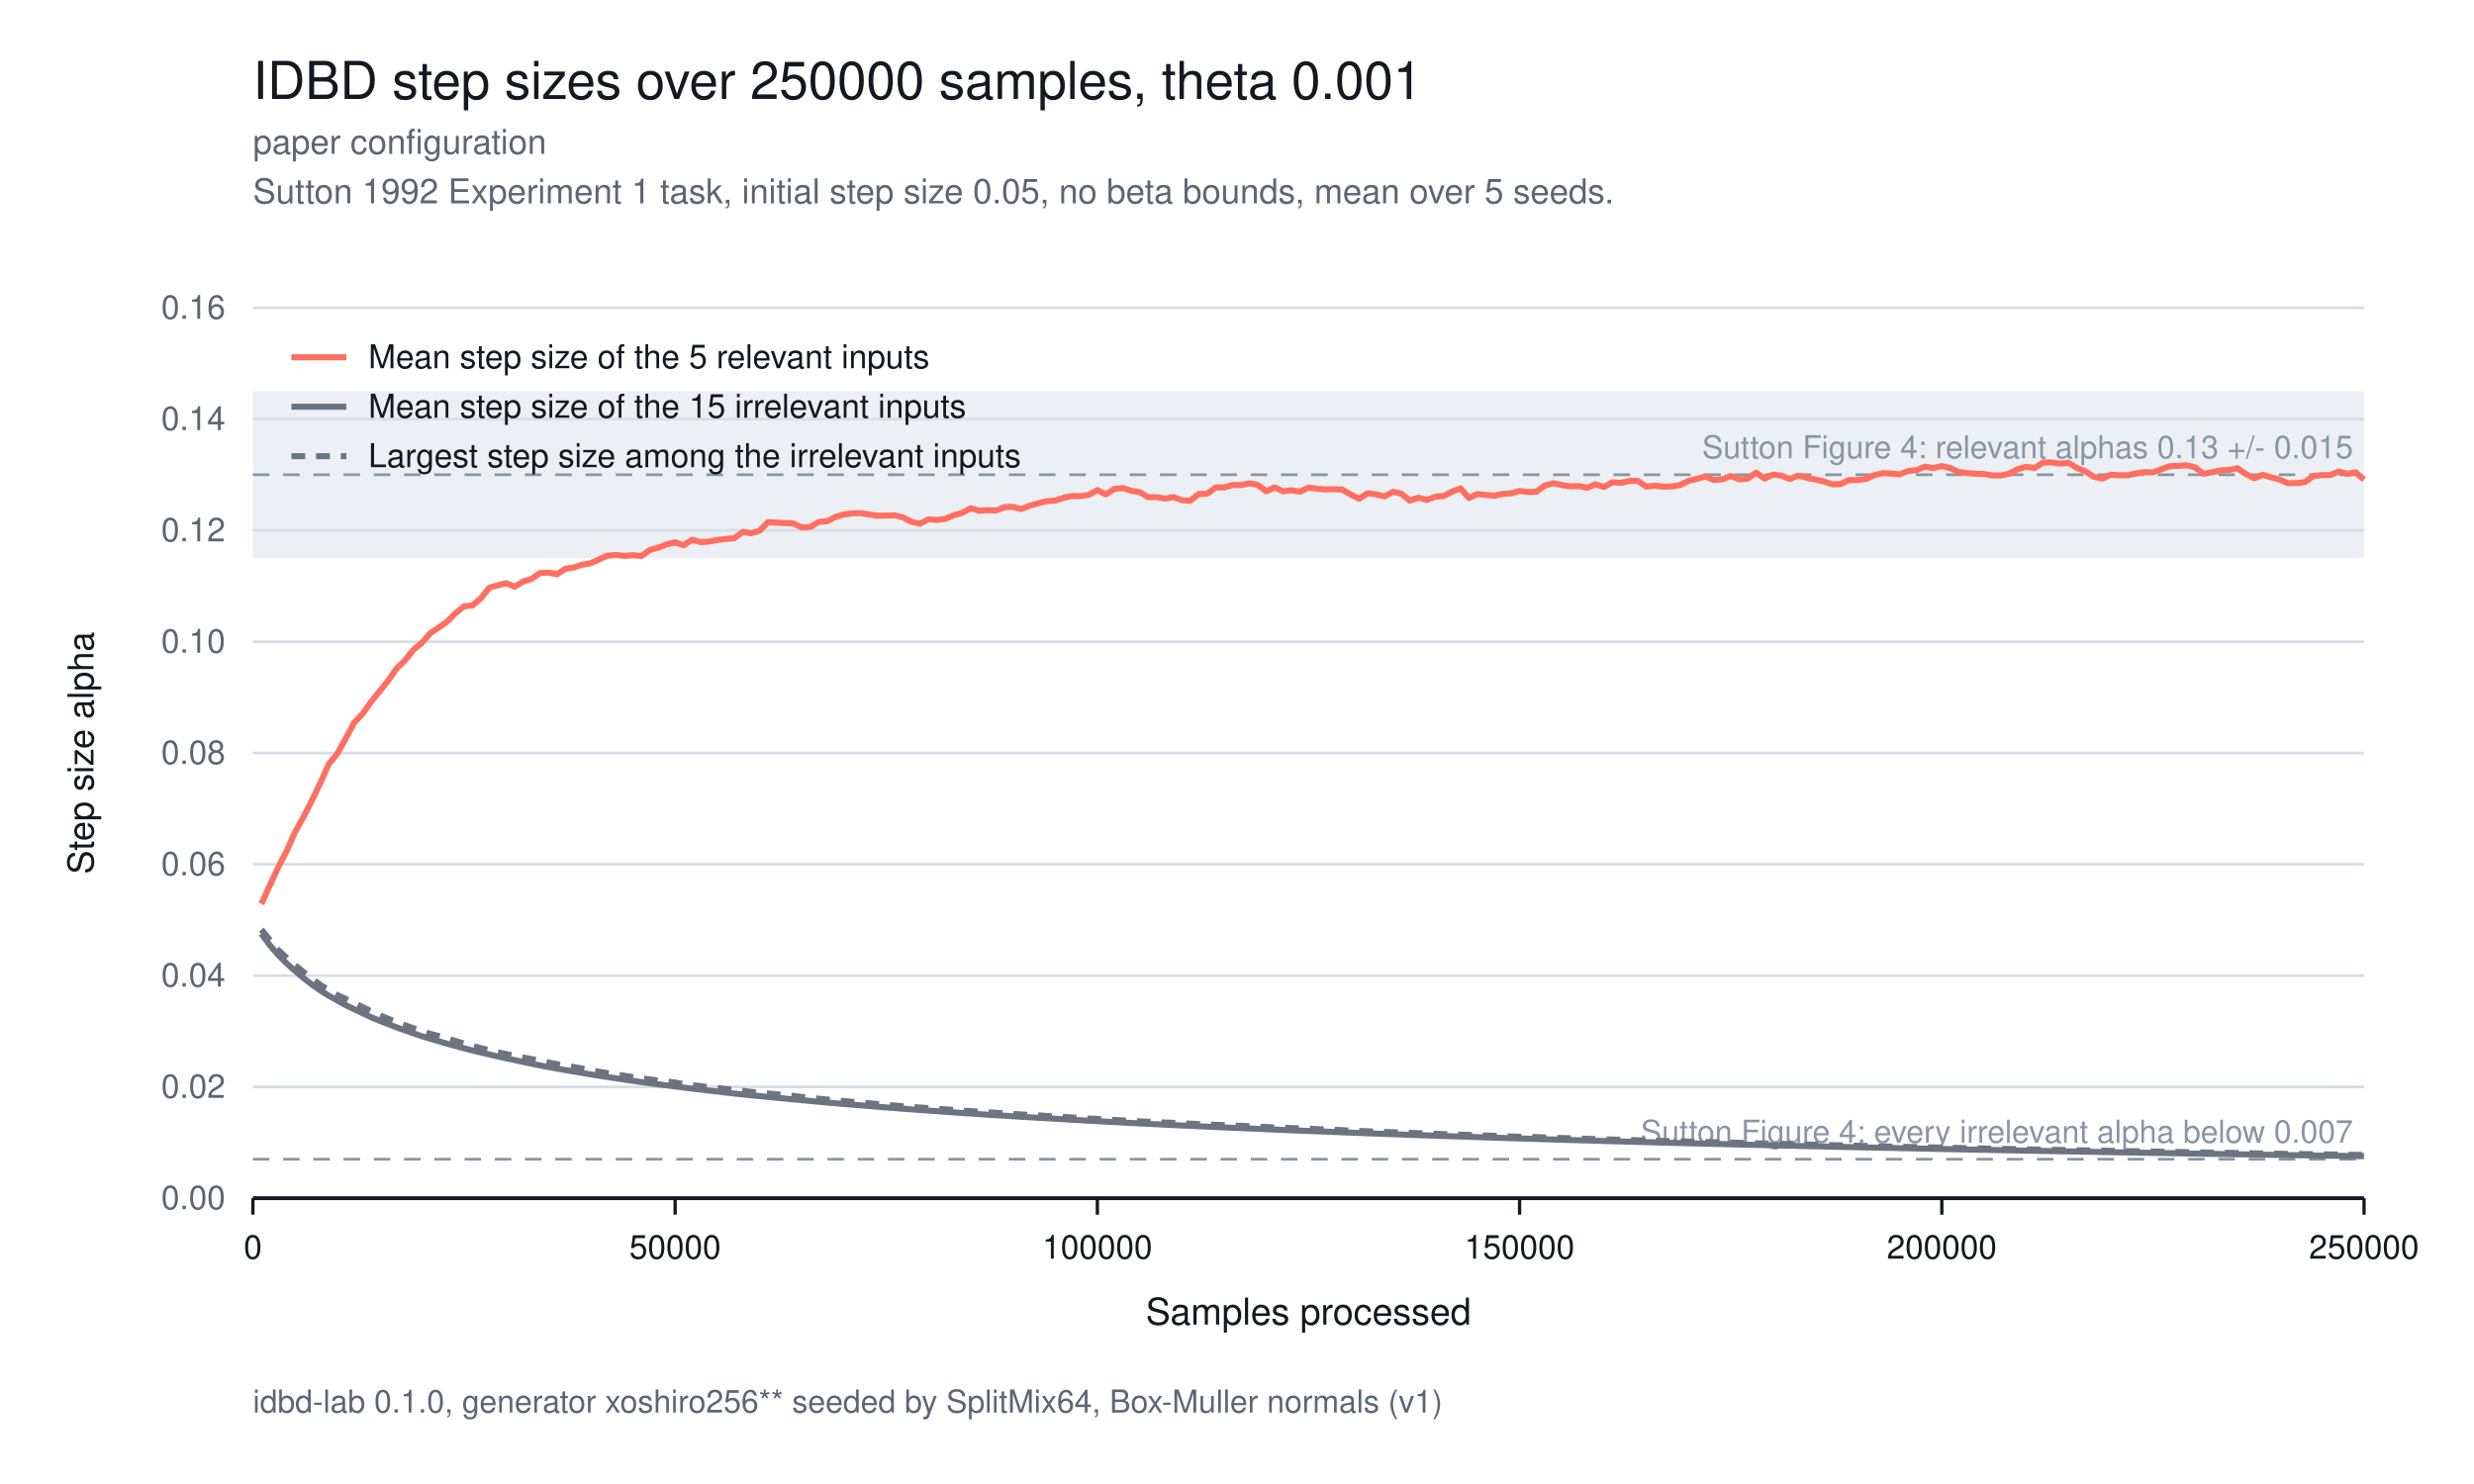
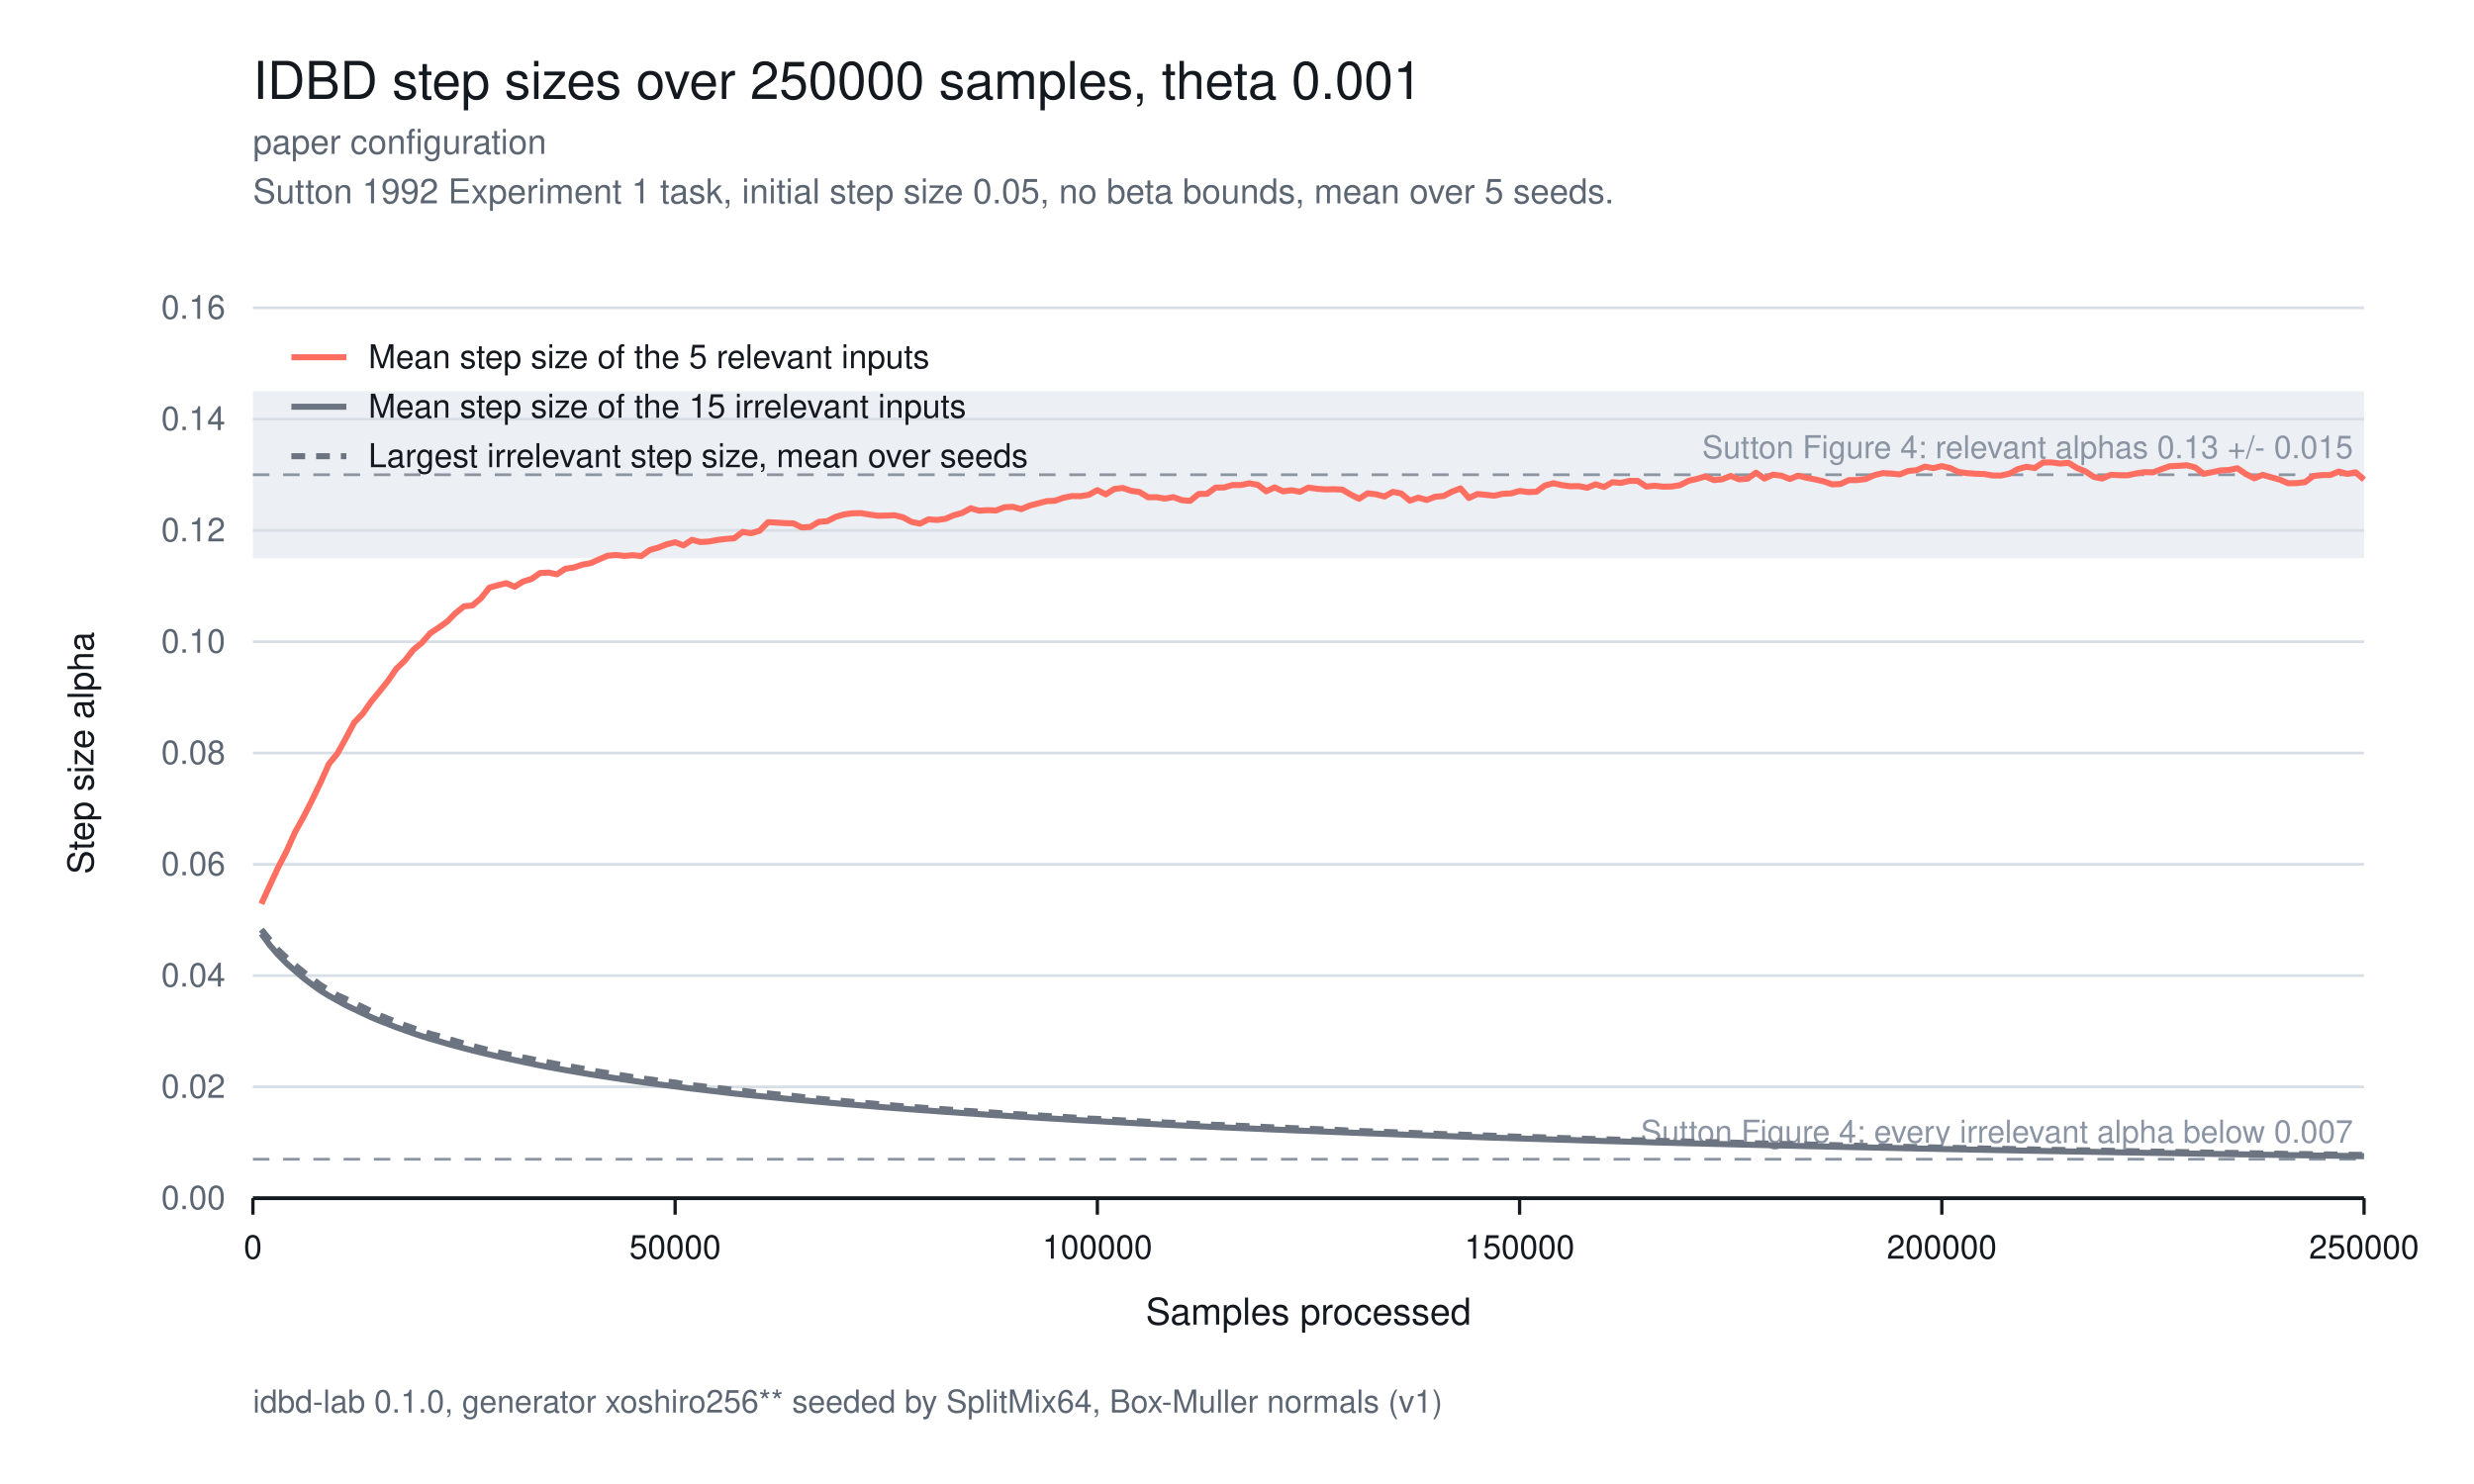
<svg xmlns="http://www.w3.org/2000/svg" width="900" height="540" viewBox="0 0 900 540" font-family="system-ui, -apple-system, Segoe UI, Helvetica, Arial, sans-serif">
  <rect x="0" y="0" width="900" height="540" fill="#ffffff" />
  <text x="92" y="36" text-anchor="start" font-size="19" fill="#14181f">IDBD step sizes over 250000 samples, theta 0.001</text>
  <text x="92" y="56" text-anchor="start" font-size="12.5" fill="#5c6673">paper configuration</text>
  <text x="92" y="74" text-anchor="start" font-size="12.5" fill="#5c6673">Sutton 1992 Experiment 1 task, initial step size 0.05, no beta bounds, mean over 5 seeds.</text>
  <rect x="92" y="142.37" width="768" height="60.75" fill="#eceff3" />
  <line x1="92" y1="436" x2="860" y2="436" stroke="#d8dee6" stroke-width="1" />
  <text x="82" y="440" text-anchor="end" font-size="12" fill="#5c6673">0.00</text>
  <line x1="92" y1="395.5" x2="860" y2="395.5" stroke="#d8dee6" stroke-width="1" />
  <text x="82" y="399.5" text-anchor="end" font-size="12" fill="#5c6673">0.02</text>
  <line x1="92" y1="355" x2="860" y2="355" stroke="#d8dee6" stroke-width="1" />
  <text x="82" y="359" text-anchor="end" font-size="12" fill="#5c6673">0.04</text>
  <line x1="92" y1="314.5" x2="860" y2="314.5" stroke="#d8dee6" stroke-width="1" />
  <text x="82" y="318.5" text-anchor="end" font-size="12" fill="#5c6673">0.06</text>
  <line x1="92" y1="274" x2="860" y2="274" stroke="#d8dee6" stroke-width="1" />
  <text x="82" y="278" text-anchor="end" font-size="12" fill="#5c6673">0.08</text>
  <line x1="92" y1="233.5" x2="860" y2="233.5" stroke="#d8dee6" stroke-width="1" />
  <text x="82" y="237.5" text-anchor="end" font-size="12" fill="#5c6673">0.10</text>
  <line x1="92" y1="193" x2="860" y2="193" stroke="#d8dee6" stroke-width="1" />
  <text x="82" y="197" text-anchor="end" font-size="12" fill="#5c6673">0.12</text>
  <line x1="92" y1="152.5" x2="860" y2="152.5" stroke="#d8dee6" stroke-width="1" />
  <text x="82" y="156.5" text-anchor="end" font-size="12" fill="#5c6673">0.14</text>
  <line x1="92" y1="112" x2="860" y2="112" stroke="#d8dee6" stroke-width="1" />
  <text x="82" y="116" text-anchor="end" font-size="12" fill="#5c6673">0.16</text>
  <text x="34" y="274" text-anchor="middle" font-size="13" fill="#14181f" transform="rotate(-90 34 274)">Step size alpha</text>
  <line x1="92" y1="172.75" x2="860" y2="172.75" stroke="#8a94a3" stroke-width="1" stroke-dasharray="6 5" />
  <text x="856" y="166.75" text-anchor="end" font-size="11.5" fill="#8a94a3">Sutton Figure 4: relevant alphas 0.13 +/- 0.015</text>
  <line x1="92" y1="421.82" x2="860" y2="421.82" stroke="#8a94a3" stroke-width="1" stroke-dasharray="6 5" />
  <text x="856" y="415.82" text-anchor="end" font-size="11.5" fill="#8a94a3">Sutton Figure 4: every irrelevant alpha below 0.007</text>
  <polyline points="95.07,328.89 98.14,322.21 101.22,315.58 104.29,309.62 107.36,302.74 110.43,297.23 113.5,291.21 116.58,284.81 119.65,277.98 122.72,274.23 125.79,268.68 128.86,262.91 131.94,259.72 135.01,255.33 138.08,251.59 141.15,247.74 144.22,243.3 147.3,240.35 150.37,236.45 153.44,233.93 156.51,230.43 159.58,228.37 162.66,226.2 165.73,223.09 168.8,220.63 171.87,220.32 174.94,217.7 178.02,213.84 181.09,212.97 184.16,212.22 187.23,213.51 190.3,211.61 193.38,210.66 196.45,208.51 199.52,208.34 202.59,208.98 205.66,206.96 208.74,206.51 211.81,205.48 214.88,204.93 217.95,203.54 221.02,202.21 224.1,201.95 227.17,202.28 230.24,202.03 233.31,202.33 236.38,200.13 239.46,199.27 242.53,198.07 245.6,197.31 248.67,198.45 251.74,196.43 254.82,197.24 257.89,197.05 260.96,196.48 264.03,196.11 267.1,195.86 270.18,193.55 273.25,194.04 276.32,193.13 279.39,190.01 282.46,190.15 285.54,190.36 288.61,190.44 291.68,191.92 294.75,191.76 297.82,189.9 300.9,189.66 303.97,188.1 307.04,187.2 310.11,186.77 313.18,186.72 316.26,187.24 319.33,187.67 322.4,187.61 325.47,187.49 328.54,188.26 331.62,189.92 334.69,190.54 337.76,188.98 340.83,189.2 343.9,188.8 346.98,187.48 350.05,186.64 353.12,184.96 356.19,185.83 359.26,185.64 362.34,185.76 365.41,184.58 368.48,184.42 371.55,185.27 374.62,183.96 377.7,183.17 380.77,182.35 383.84,182.21 386.91,181.11 389.98,180.5 393.06,180.55 396.13,180.04 399.2,178.35 402.27,179.88 405.34,177.94 408.42,177.56 411.49,178.59 414.56,179.04 417.63,180.94 420.7,180.92 423.78,181.42 426.85,180.9 429.92,182.01 432.99,182.24 436.06,179.74 439.14,179.68 442.21,177.42 445.28,177.39 448.35,176.5 451.42,176.49 454.5,175.86 457.57,176.44 460.64,178.78 463.71,177.35 466.78,178.79 469.86,178.39 472.93,178.94 476,177.43 479.07,177.85 482.14,178.09 485.22,178.02 488.29,178.15 491.36,179.96 494.43,181.48 497.5,179.51 500.58,179.87 503.65,180.66 506.72,178.98 509.79,179.59 512.86,182.18 515.94,181.08 519.01,181.93 522.08,180.76 525.15,180.48 528.22,178.9 531.3,177.72 534.37,181.22 537.44,179.77 540.51,180.06 543.58,180.38 546.66,179.69 549.73,179.54 552.8,178.64 555.87,179.05 558.94,178.93 562.02,176.67 565.09,175.84 568.16,176.52 571.23,176.94 574.3,176.88 577.38,177.49 580.45,176.24 583.52,177.21 586.59,175.47 589.66,175.72 592.74,174.99 595.81,174.99 598.88,177.06 601.95,176.74 605.02,177.09 608.1,177.03 611.17,176.53 614.24,174.97 617.31,174.26 620.38,173.37 623.46,174.69 626.53,174.4 629.6,173.19 632.67,174.43 635.74,174.2 638.82,171.99 641.89,174.15 644.96,172.73 648.03,173.08 651.1,174.29 654.18,173.09 657.25,173.86 660.32,174.45 663.39,175.15 666.46,176.24 669.54,176.13 672.61,174.69 675.68,174.69 678.75,174.3 681.82,172.92 684.9,172.16 687.97,172.3 691.04,172.63 694.11,171.41 697.18,171.09 700.26,169.8 703.33,170.34 706.4,169.6 709.47,170.33 712.54,171.75 715.62,172.15 718.69,172.4 721.76,172.48 724.83,173.02 727.9,173.04 730.98,172.36 734.05,170.71 737.12,169.86 740.19,170.31 743.26,168.29 746.34,168.26 749.41,168.68 752.48,168.42 755.55,170.29 758.62,171.51 761.7,173.53 764.77,174.14 767.84,172.77 770.91,172.92 773.98,172.95 777.06,172.28 780.13,171.81 783.2,171.88 786.27,170.73 789.34,169.64 792.42,169.52 795.49,169.3 798.56,170.08 801.63,172.4 804.7,171.83 807.78,171.18 810.85,171.01 813.92,170.39 816.99,172.48 820.06,174.04 823.14,172.79 826.21,173.67 829.28,174.51 832.35,175.84 835.42,175.8 838.5,175.45 841.57,173.21 844.64,172.87 847.71,172.85 850.78,171.59 853.86,172.43 856.93,171.86 860,174.51" fill="none" stroke="#ff6f61" stroke-width="2.2" stroke-linejoin="round" />
  <line x1="106" y1="130" x2="126" y2="130" stroke="#ff6f61" stroke-width="2.2" />
  <text x="134" y="134" text-anchor="start" font-size="12" fill="#14181f">Mean step size of the 5 relevant inputs</text>
  <polyline points="95.07,339.73 98.14,343.91 101.22,347.49 104.29,350.59 107.36,353.29 110.43,355.92 113.5,358.27 116.58,360.46 119.65,362.35 122.72,364.08 125.79,365.78 128.86,367.24 131.94,368.7 135.01,370.15 138.08,371.43 141.15,372.62 144.22,373.83 147.3,374.93 150.37,376.01 153.44,377.04 156.51,377.99 159.58,378.86 162.66,379.78 165.73,380.62 168.8,381.44 171.87,382.23 174.94,382.99 178.02,383.7 181.09,384.41 184.16,385.1 187.23,385.74 190.3,386.41 193.38,387.05 196.45,387.69 199.52,388.28 202.59,388.82 205.66,389.37 208.74,389.91 211.81,390.43 214.88,390.95 217.95,391.43 221.02,391.89 224.1,392.38 227.17,392.82 230.24,393.28 233.31,393.73 236.38,394.15 239.46,394.56 242.53,394.95 245.6,395.32 248.67,395.73 251.74,396.12 254.82,396.47 257.89,396.84 260.96,397.19 264.03,397.56 267.1,397.91 270.18,398.23 273.25,398.55 276.32,398.84 279.39,399.13 282.46,399.44 285.54,399.75 288.61,400.04 291.68,400.34 294.75,400.62 297.82,400.91 300.9,401.19 303.97,401.45 307.04,401.73 310.11,401.97 313.18,402.22 316.26,402.46 319.33,402.72 322.4,402.98 325.47,403.21 328.54,403.44 331.62,403.68 334.69,403.91 337.76,404.12 340.83,404.35 343.9,404.58 346.98,404.77 350.05,404.99 353.12,405.19 356.19,405.4 359.26,405.61 362.34,405.8 365.41,405.98 368.48,406.18 371.55,406.37 374.62,406.55 377.7,406.73 380.77,406.91 383.84,407.09 386.91,407.27 389.98,407.46 393.06,407.63 396.13,407.8 399.2,407.96 402.27,408.14 405.34,408.3 408.42,408.46 411.49,408.63 414.56,408.79 417.63,408.94 420.7,409.09 423.78,409.25 426.85,409.39 429.92,409.54 432.99,409.67 436.06,409.82 439.14,409.96 442.21,410.1 445.28,410.24 448.35,410.37 451.42,410.5 454.5,410.62 457.57,410.76 460.64,410.9 463.71,411.02 466.78,411.15 469.86,411.29 472.93,411.41 476,411.53 479.07,411.65 482.14,411.77 485.22,411.9 488.29,412.02 491.36,412.14 494.43,412.26 497.5,412.38 500.58,412.49 503.65,412.6 506.72,412.71 509.79,412.83 512.86,412.95 515.94,413.05 519.01,413.15 522.08,413.26 525.15,413.37 528.22,413.46 531.3,413.57 534.37,413.67 537.44,413.77 540.51,413.88 543.58,413.98 546.66,414.07 549.73,414.17 552.8,414.26 555.87,414.36 558.94,414.45 562.02,414.55 565.09,414.64 568.16,414.74 571.23,414.82 574.3,414.92 577.38,415.01 580.45,415.09 583.52,415.19 586.59,415.27 589.66,415.35 592.74,415.44 595.81,415.52 598.88,415.61 601.95,415.7 605.02,415.78 608.1,415.86 611.17,415.94 614.24,416.02 617.31,416.09 620.38,416.16 623.46,416.24 626.53,416.31 629.6,416.39 632.67,416.47 635.74,416.54 638.82,416.61 641.89,416.68 644.96,416.76 648.03,416.83 651.1,416.91 654.18,416.98 657.25,417.06 660.32,417.12 663.39,417.19 666.46,417.26 669.54,417.33 672.61,417.39 675.68,417.46 678.75,417.52 681.82,417.58 684.9,417.65 687.97,417.71 691.04,417.78 694.11,417.84 697.18,417.91 700.26,417.97 703.33,418.03 706.4,418.1 709.47,418.16 712.54,418.22 715.62,418.28 718.69,418.34 721.76,418.4 724.83,418.46 727.9,418.52 730.98,418.58 734.05,418.64 737.12,418.7 740.19,418.75 743.26,418.81 746.34,418.87 749.41,418.92 752.48,418.98 755.55,419.03 758.62,419.09 761.7,419.14 764.77,419.2 767.84,419.25 770.91,419.31 773.98,419.36 777.06,419.41 780.13,419.47 783.2,419.52 786.27,419.57 789.34,419.62 792.42,419.67 795.49,419.72 798.56,419.78 801.63,419.83 804.7,419.88 807.78,419.93 810.85,419.97 813.92,420.03 816.99,420.07 820.06,420.12 823.14,420.17 826.21,420.22 829.28,420.27 832.35,420.32 835.42,420.36 838.5,420.4 841.57,420.45 844.64,420.5 847.71,420.54 850.78,420.58 853.86,420.63 856.93,420.67 860,420.72" fill="none" stroke="#6b7480" stroke-width="2.2" stroke-linejoin="round" />
  <line x1="106" y1="148" x2="126" y2="148" stroke="#6b7480" stroke-width="2.2" />
  <text x="134" y="152" text-anchor="start" font-size="12" fill="#14181f">Mean step size of the 15 irrelevant inputs</text>
  <polyline points="95.07,338.24 98.14,341.96 101.22,345.69 104.29,348.54 107.36,351.23 110.43,353.72 113.5,356.1 116.58,358.44 119.65,360.29 122.72,362.11 125.79,363.51 128.86,364.94 131.94,366.47 135.01,367.98 138.08,369.43 141.15,370.68 144.22,371.92 147.3,373.07 150.37,374.16 153.44,375.16 156.51,376.2 159.58,376.99 162.66,377.91 165.73,378.82 168.8,379.72 171.87,380.59 174.94,381.4 178.02,382.18 181.09,382.9 184.16,383.58 187.23,384.14 190.3,384.79 193.38,385.38 196.45,386.03 199.52,386.6 202.59,387.2 205.66,387.72 208.74,388.29 211.81,388.83 214.88,389.45 217.95,389.99 221.02,390.47 224.1,390.98 227.17,391.44 230.24,391.95 233.31,392.4 236.38,392.76 239.46,393.19 242.53,393.56 245.6,393.91 248.67,394.46 251.74,394.89 254.82,395.21 257.89,395.59 260.96,395.89 264.03,396.27 267.1,396.63 270.18,396.94 273.25,397.31 276.32,397.61 279.39,397.88 282.46,398.21 285.54,398.48 288.61,398.8 291.68,399.15 294.75,399.52 297.82,399.81 300.9,400.09 303.97,400.38 307.04,400.66 310.11,400.94 313.18,401.2 316.26,401.46 319.33,401.73 322.4,402.01 325.47,402.29 328.54,402.56 331.62,402.77 334.69,403 337.76,403.24 340.83,403.48 343.9,403.66 346.98,403.89 350.05,404.15 353.12,404.3 356.19,404.52 359.26,404.72 362.34,404.92 365.41,405.17 368.48,405.34 371.55,405.52 374.62,405.71 377.7,405.87 380.77,406.07 383.84,406.26 386.91,406.43 389.98,406.62 393.06,406.82 396.13,407.03 399.2,407.14 402.27,407.34 405.34,407.53 408.42,407.69 411.49,407.86 414.56,408.02 417.63,408.19 420.7,408.29 423.78,408.47 426.85,408.58 429.92,408.74 432.99,408.89 436.06,409.03 439.14,409.17 442.21,409.31 445.28,409.41 448.35,409.56 451.42,409.68 454.5,409.8 457.57,409.95 460.64,410.11 463.71,410.24 466.78,410.33 469.86,410.5 472.93,410.6 476,410.74 479.07,410.87 482.14,410.99 485.22,411.1 488.29,411.25 491.36,411.41 494.43,411.54 497.5,411.65 500.58,411.78 503.65,411.87 506.72,411.98 509.79,412.12 512.86,412.22 515.94,412.35 519.01,412.44 522.08,412.56 525.15,412.68 528.22,412.76 531.3,412.86 534.37,412.98 537.44,413.08 540.51,413.19 543.58,413.29 546.66,413.41 549.73,413.54 552.8,413.64 555.87,413.73 558.94,413.79 562.02,413.89 565.09,414.01 568.16,414.12 571.23,414.19 574.3,414.29 577.38,414.4 580.45,414.49 583.52,414.55 586.59,414.65 589.66,414.72 592.74,414.84 595.81,414.92 598.88,414.99 601.95,415.07 605.02,415.16 608.1,415.25 611.17,415.31 614.24,415.4 617.31,415.48 620.38,415.54 623.46,415.62 626.53,415.68 629.6,415.76 632.67,415.84 635.74,415.93 638.82,416.02 641.89,416.09 644.96,416.17 648.03,416.25 651.1,416.31 654.18,416.35 657.25,416.45 660.32,416.53 663.39,416.6 666.46,416.68 669.54,416.76 672.61,416.83 675.68,416.92 678.75,416.99 681.82,417.06 684.9,417.15 687.97,417.22 691.04,417.27 694.11,417.34 697.18,417.39 700.26,417.47 703.33,417.53 706.4,417.59 709.47,417.66 712.54,417.73 715.62,417.79 718.69,417.85 721.76,417.92 724.83,417.98 727.9,418.04 730.98,418.09 734.05,418.15 737.12,418.21 740.19,418.28 743.26,418.34 746.34,418.4 749.41,418.45 752.48,418.5 755.55,418.56 758.62,418.59 761.7,418.66 764.77,418.7 767.84,418.77 770.91,418.82 773.98,418.87 777.06,418.93 780.13,418.98 783.2,419.03 786.27,419.08 789.34,419.14 792.42,419.19 795.49,419.25 798.56,419.3 801.63,419.36 804.7,419.43 807.78,419.46 810.85,419.5 813.92,419.55 816.99,419.61 820.06,419.66 823.14,419.71 826.21,419.77 829.28,419.82 832.35,419.88 835.42,419.93 838.5,419.95 841.57,420 844.64,420.05 847.71,420.09 850.78,420.13 853.86,420.18 856.93,420.22 860,420.26" fill="none" stroke="#6b7480" stroke-width="2.2" stroke-linejoin="round" stroke-dasharray="5 4" />
  <line x1="106" y1="166" x2="126" y2="166" stroke="#6b7480" stroke-width="2.2" stroke-dasharray="5 4" />
-   <text x="134" y="170" text-anchor="start" font-size="12" fill="#14181f">Largest step size among the irrelevant inputs</text>
+   <text x="134" y="170" text-anchor="start" font-size="12" fill="#14181f">Largest irrelevant step size, mean over seeds</text>
  <line x1="92" y1="436" x2="860" y2="436" stroke="#14181f" stroke-width="1.4" />
  <line x1="92" y1="436" x2="92" y2="442" stroke="#14181f" stroke-width="1.2" />
  <text x="92" y="458" text-anchor="middle" font-size="12" fill="#14181f">0</text>
  <line x1="245.6" y1="436" x2="245.6" y2="442" stroke="#14181f" stroke-width="1.2" />
  <text x="245.6" y="458" text-anchor="middle" font-size="12" fill="#14181f">50000</text>
  <line x1="399.2" y1="436" x2="399.2" y2="442" stroke="#14181f" stroke-width="1.2" />
  <text x="399.2" y="458" text-anchor="middle" font-size="12" fill="#14181f">100000</text>
  <line x1="552.8" y1="436" x2="552.8" y2="442" stroke="#14181f" stroke-width="1.2" />
  <text x="552.8" y="458" text-anchor="middle" font-size="12" fill="#14181f">150000</text>
  <line x1="706.4" y1="436" x2="706.4" y2="442" stroke="#14181f" stroke-width="1.2" />
  <text x="706.4" y="458" text-anchor="middle" font-size="12" fill="#14181f">200000</text>
  <line x1="860" y1="436" x2="860" y2="442" stroke="#14181f" stroke-width="1.2" />
  <text x="860" y="458" text-anchor="middle" font-size="12" fill="#14181f">250000</text>
  <text x="476" y="482" text-anchor="middle" font-size="13.5" fill="#14181f">Samples processed</text>
  <text x="92" y="514" text-anchor="start" font-size="11.5" fill="#5c6673">idbd-lab 0.1.0, generator xoshiro256** seeded by SplitMix64, Box-Muller normals (v1)</text>
</svg>
